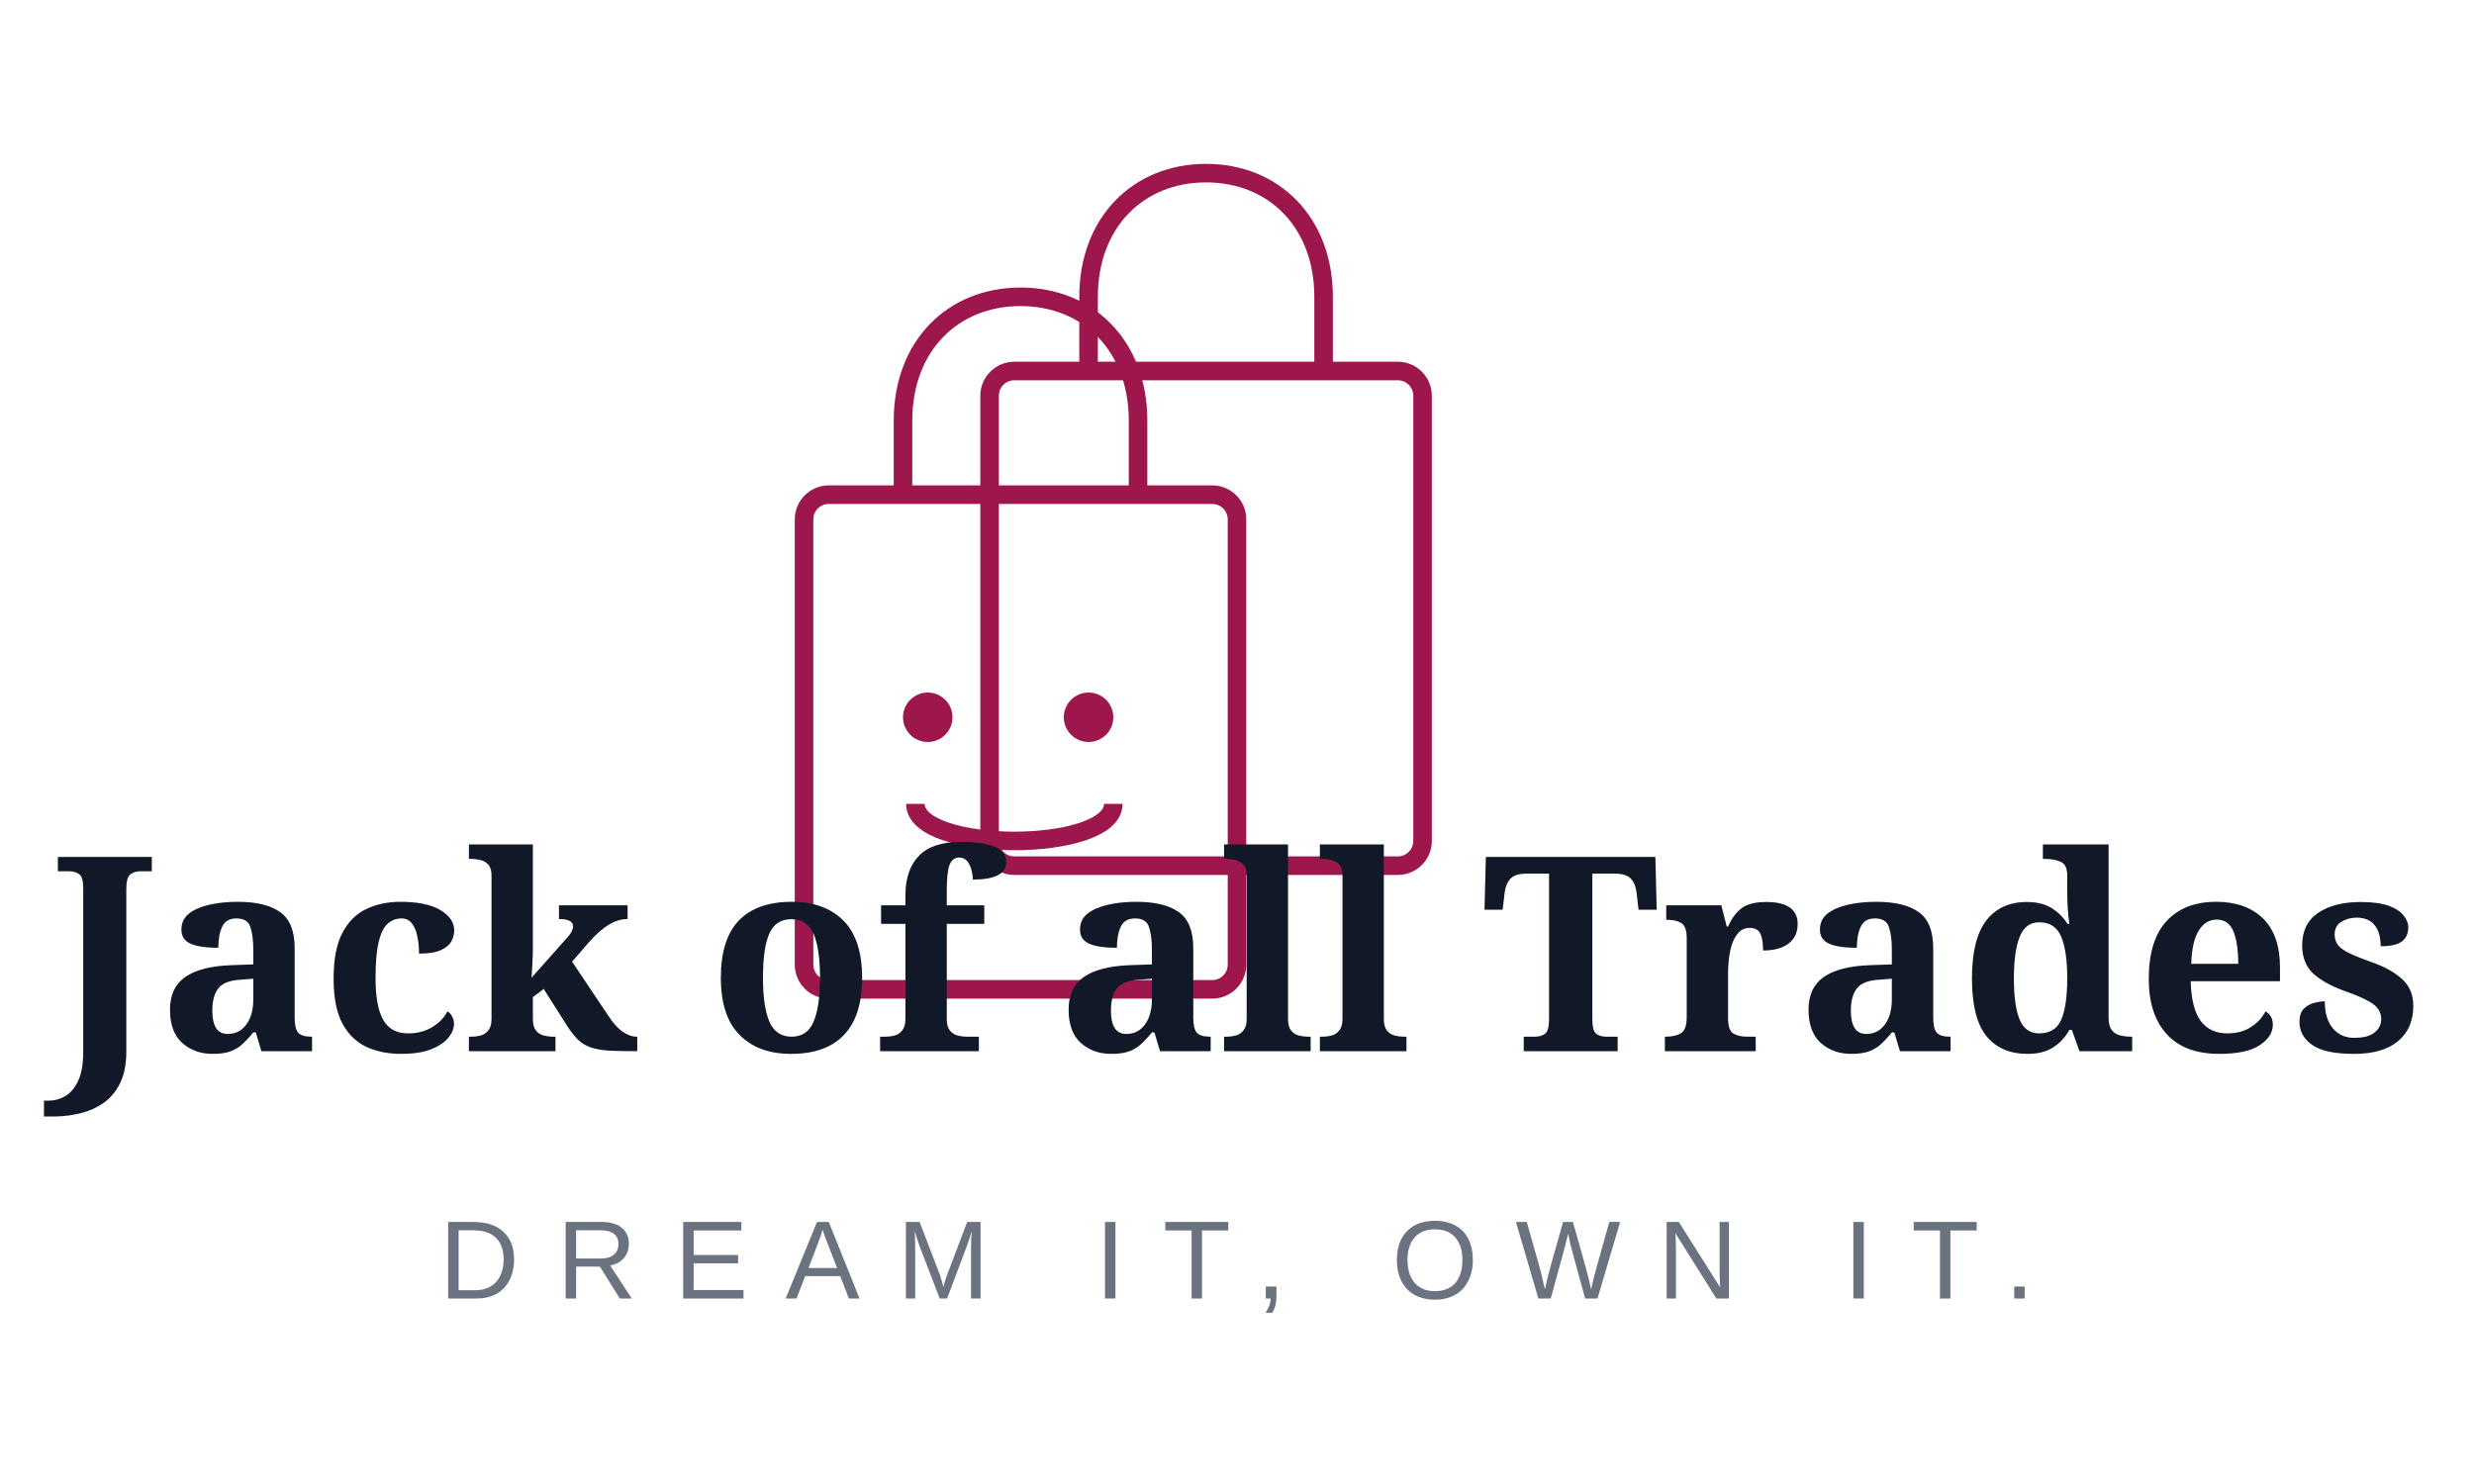
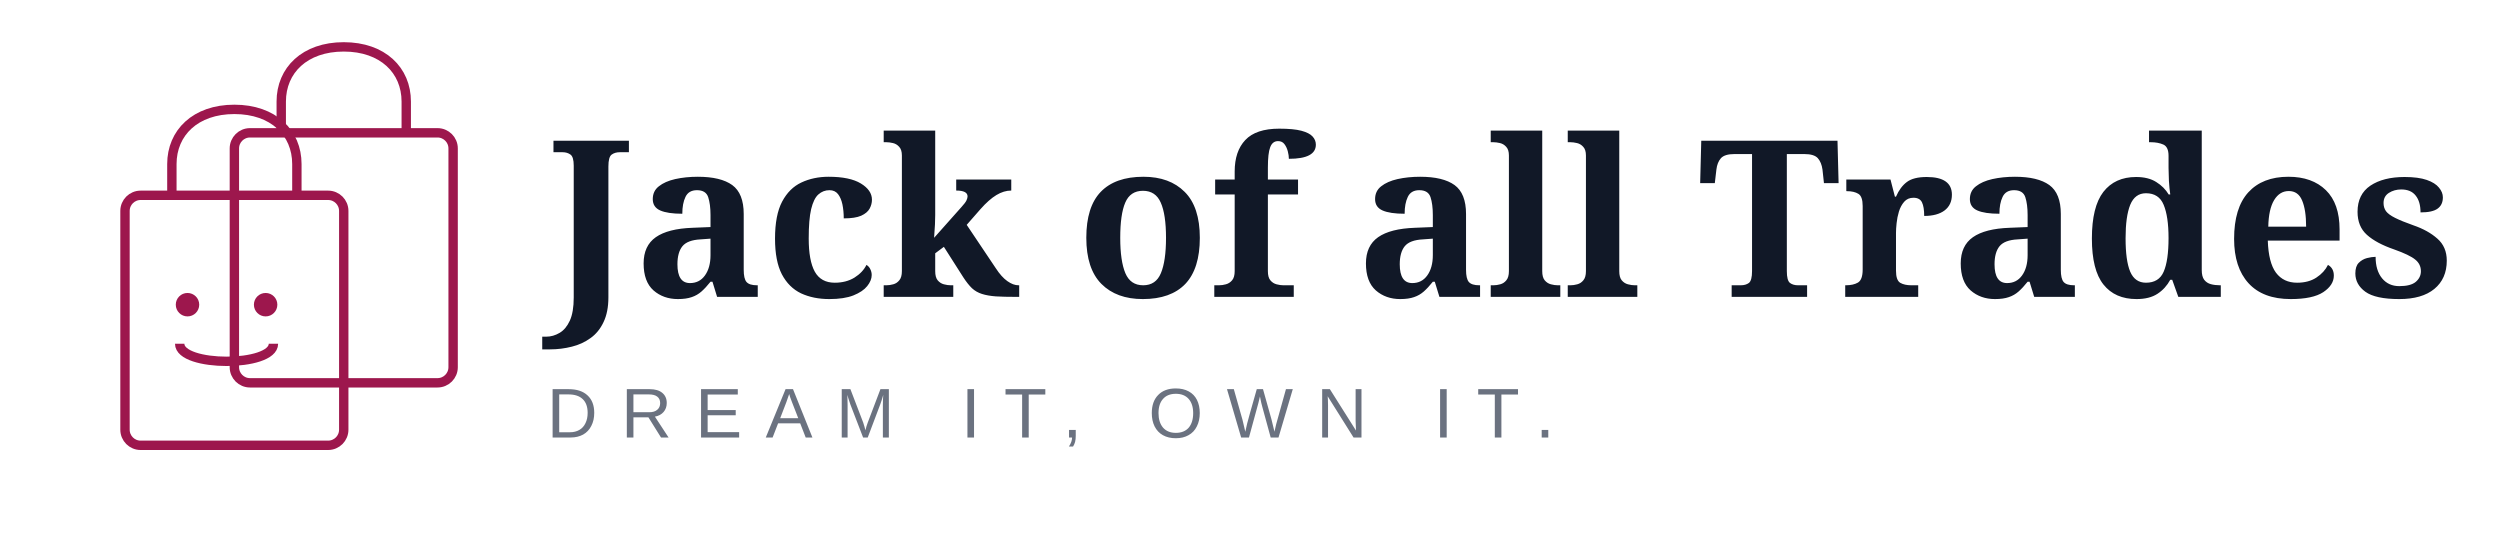
- <svg xmlns="http://www.w3.org/2000/svg" viewBox="0 0 200 120" fill="none">
-   <g transform="translate(60, 10)">
-     <rect x="20" y="20" width="35" height="40" rx="2" stroke="#9D174D" stroke-width="1.5" fill="none" />
-     <path d="M28 20 V14 C28 8 32 4 37.5 4 C43 4 47 8 47 14 V20" stroke="#9D174D" stroke-width="1.5" fill="none" />
-     <rect x="5" y="30" width="35" height="40" rx="2" stroke="#9D174D" stroke-width="1.5" fill="none" />
-     <path d="M13 30 V24 C13 18 17 14 22.5 14 C28 14 32 18 32 24 V30" stroke="#9D174D" stroke-width="1.5" fill="none" />
-     <circle cx="15" cy="48" r="2" fill="#9D174D" />
-     <circle cx="28" cy="48" r="2" fill="#9D174D" />
-     <path d="M14 55 C14 59 30 59 30 55" stroke="#9D174D" stroke-width="1.5" fill="none" />
+ <svg xmlns="http://www.w3.org/2000/svg" viewBox="0 0 320 70" fill="none">
+   <g transform="translate(10, 5)">
+     <rect x="20" y="12" width="28" height="32" rx="2" stroke="#9D174D" stroke-width="1.2" fill="none" />
+     <path d="M26 12 V8 C26 4 29 1 34 1 C39 1 42 4 42 8 V12" stroke="#9D174D" stroke-width="1.2" fill="none" />
+     <rect x="6" y="20" width="28" height="32" rx="2" stroke="#9D174D" stroke-width="1.2" fill="none" />
+     <path d="M12 20 V16 C12 12 15 9 20 9 C25 9 28 12 28 16 V20" stroke="#9D174D" stroke-width="1.2" fill="none" />
+     <circle cx="14" cy="34" r="1.5" fill="#9D174D" />
+     <circle cx="24" cy="34" r="1.5" fill="#9D174D" />
+     <path d="M13 39 C13 42 25 42 25 39" stroke="#9D174D" stroke-width="1.2" fill="none" />
  </g>
-   <text x="100" y="85" text-anchor="middle" font-family="Georgia, serif" font-size="22" font-weight="bold" fill="#111827">Jack of all Trades</text>
-   <text x="100" y="105" text-anchor="middle" font-family="Arial, sans-serif" font-size="9" letter-spacing="3" fill="#6B7280">DREAM IT, OWN IT.</text>
+   <text x="70" y="38" font-family="Georgia, serif" font-size="28" font-weight="bold" fill="#111827">Jack of all Trades</text>
+   <text x="70" y="56" font-family="Arial, sans-serif" font-size="9" letter-spacing="3" fill="#6B7280">DREAM IT, OWN IT.</text>
</svg>
